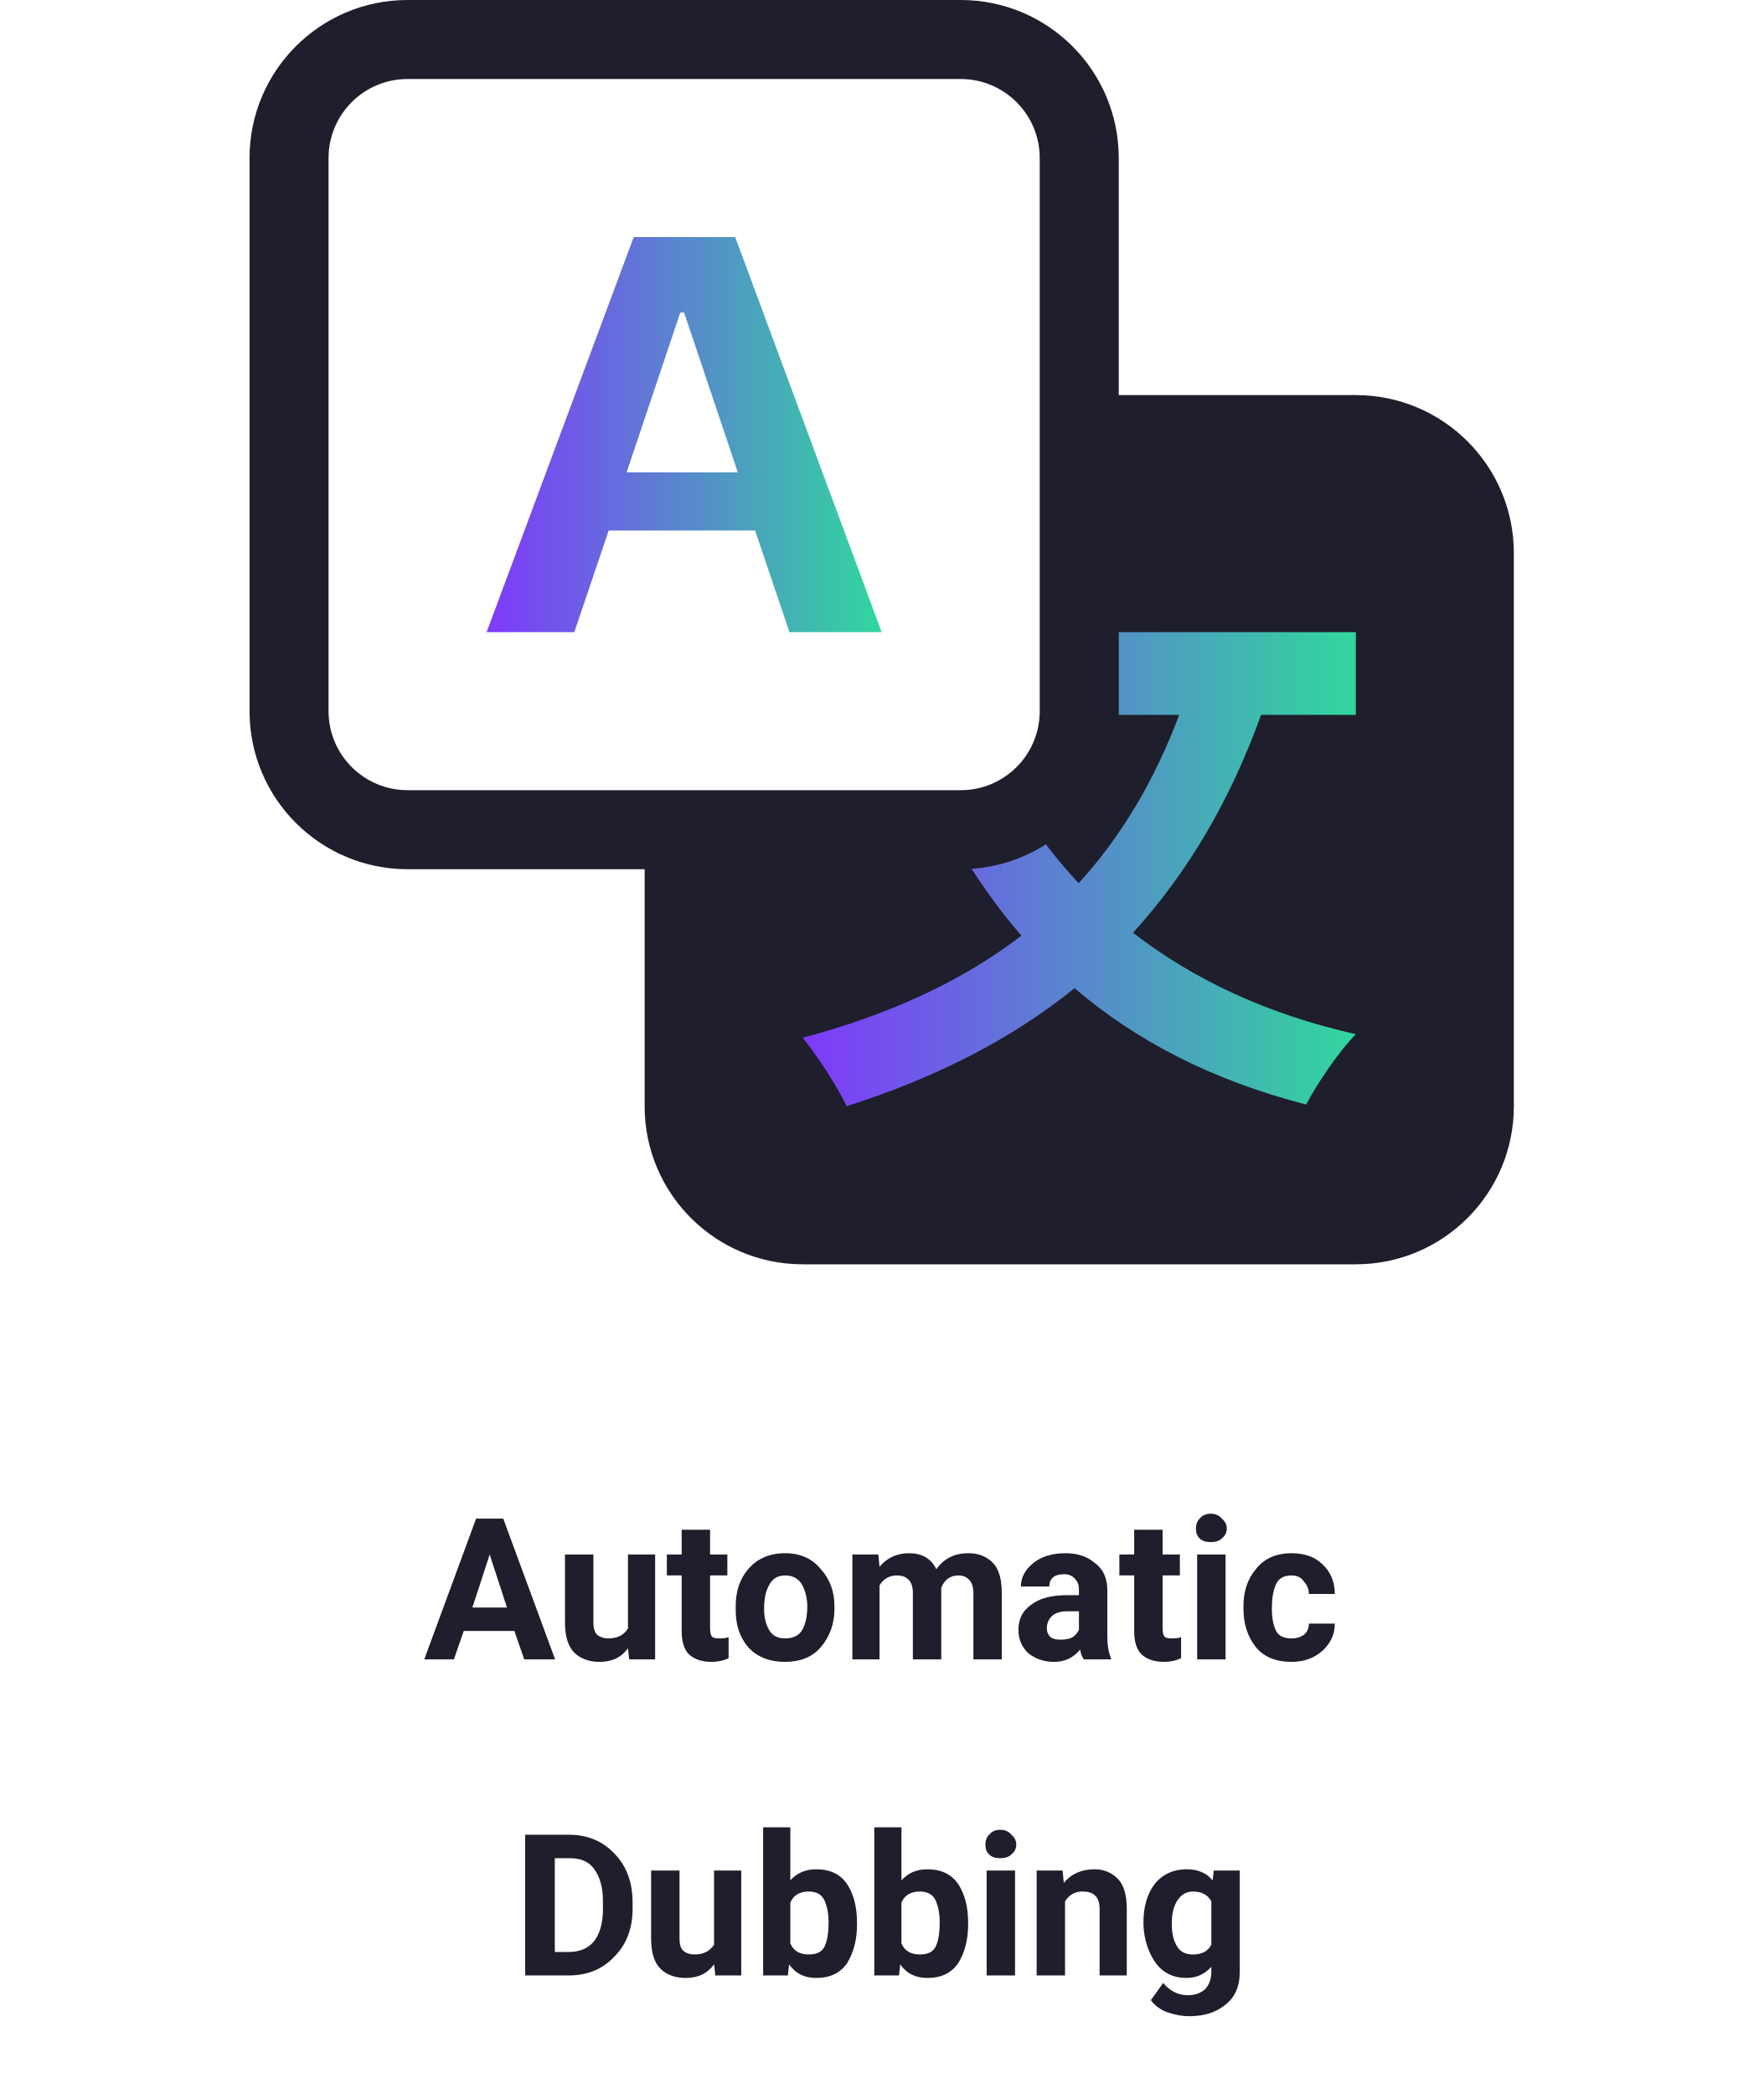
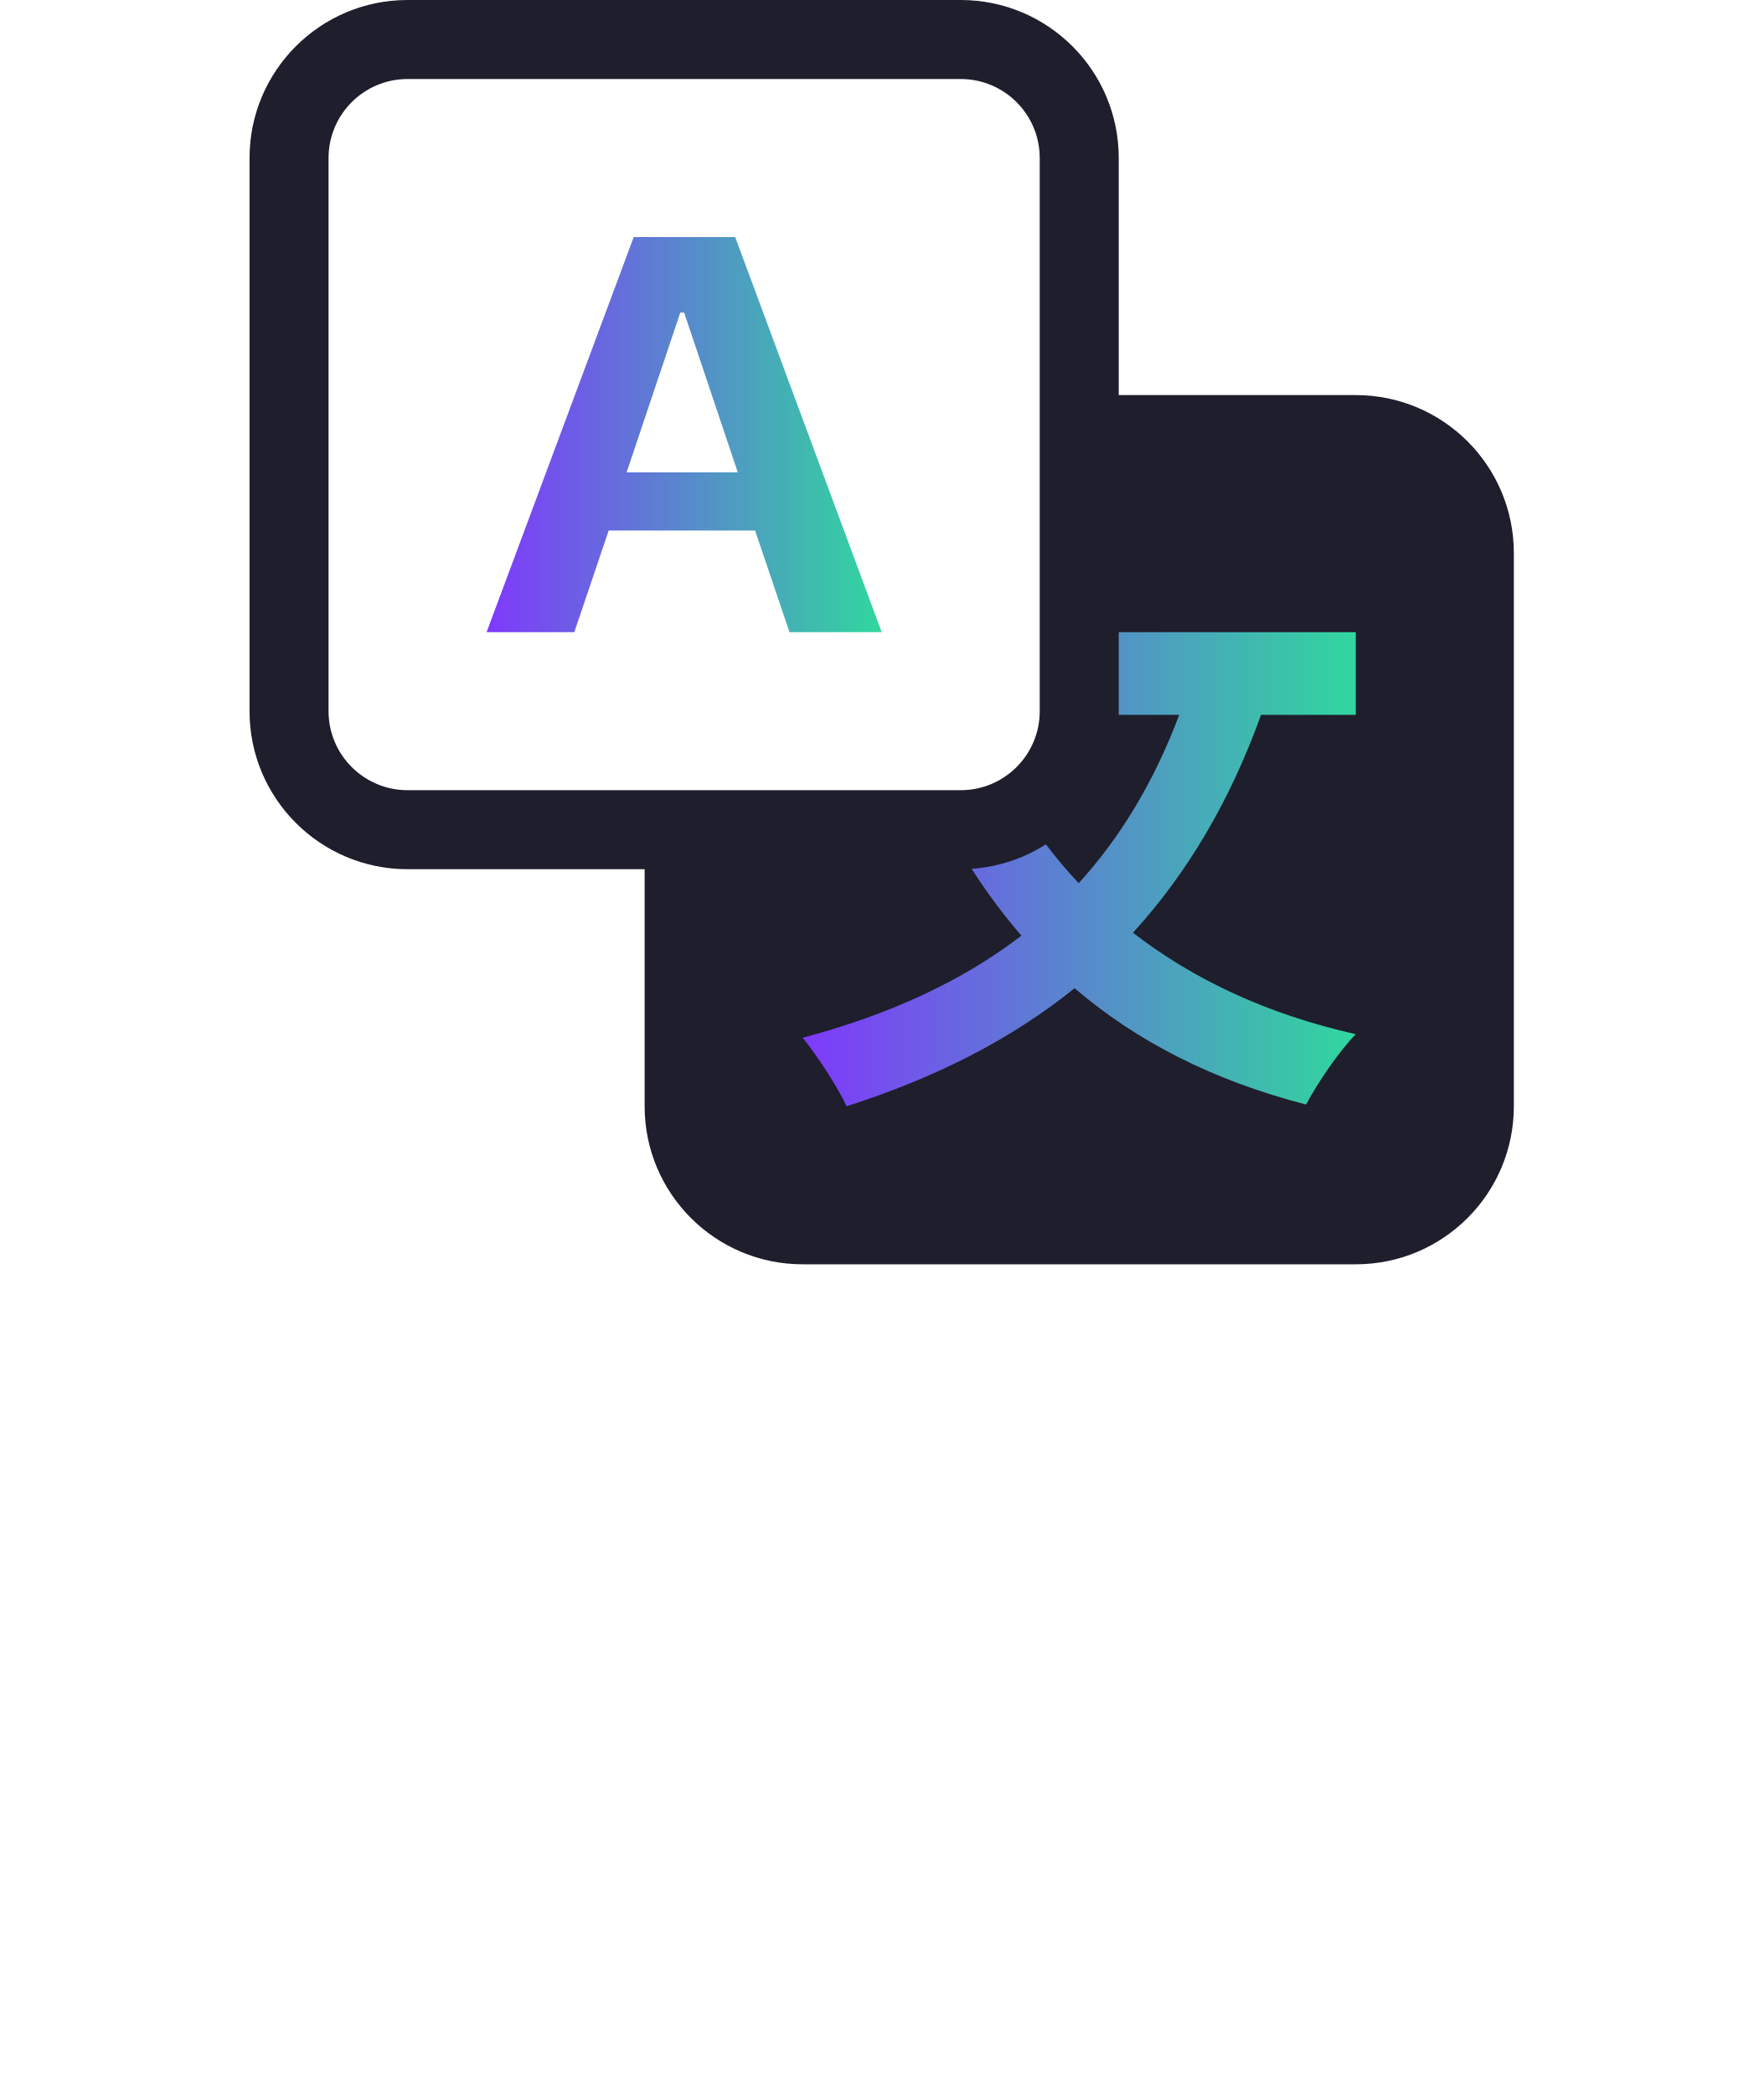
<svg xmlns="http://www.w3.org/2000/svg" width="160" height="190" viewBox="0 0 16 26.5">
  <defs>
    <linearGradient id="viralGradient" x1="0%" y1="0%" x2="100%" y2="0%">
      <stop offset="0%" style="stop-color:#7F39FB" />
      <stop offset="100%" style="stop-color:#31D79E" />
    </linearGradient>
  </defs>
  <g>
    <path d="M0 2a2 2 0 0 1 2-2h7a2 2 0 0 1 2 2v3h3a2 2 0 0 1 2 2v7a2 2 0 0 1-2 2H7a2 2 0 0 1-2-2v-3H2a2 2 0 0 1-2-2zm2-1a1 1 0 0 0-1 1v7a1 1 0 0 0 1 1h7a1 1 0 0 0 1-1V2a1 1 0 0 0-1-1z" fill="#1E1E2C" />
    <path d="M4.545 6.714 4.11 8H3l1.862-5h1.284L8 8H6.833l-.435-1.286zm1.634-.736L5.5 3.956h-.049l-.679 2.022z" fill="url(#viralGradient)" />
    <path d="M9.138 10.995q.289.451.63.846c-.748.575-1.673 1.001-2.768 1.292.178.217.451.635.555.867 1.125-.359 2.08-.844 2.886-1.494.777.665 1.739 1.165 2.93 1.472.133-.254.414-.673.629-.89-1.125-.253-2.057-.694-2.82-1.284.681-.747 1.222-1.651 1.621-2.757H14V8h-3v1.047h.765c-.318.844-.74 1.546-1.272 2.13a6 6 0 0 1-.415-.492 2 2 0 0 1-.94.31" fill="url(#viralGradient)" />
  </g>
-   <text x="8" y="21" font-family="-apple-system, BlinkMacSystemFont, 'Segoe UI', Roboto, Helvetica, Arial, sans-serif" font-size="2.5" font-weight="600" fill="#1E1E2C" text-anchor="middle">
-     Automatic 
-   </text>
-   <text x="8" y="25" font-family="-apple-system, BlinkMacSystemFont, 'Segoe UI', Roboto, Helvetica, Arial, sans-serif" font-size="2.5" font-weight="600" fill="#1E1E2C" text-anchor="middle">
-      Dubbing
-   </text>
</svg>
